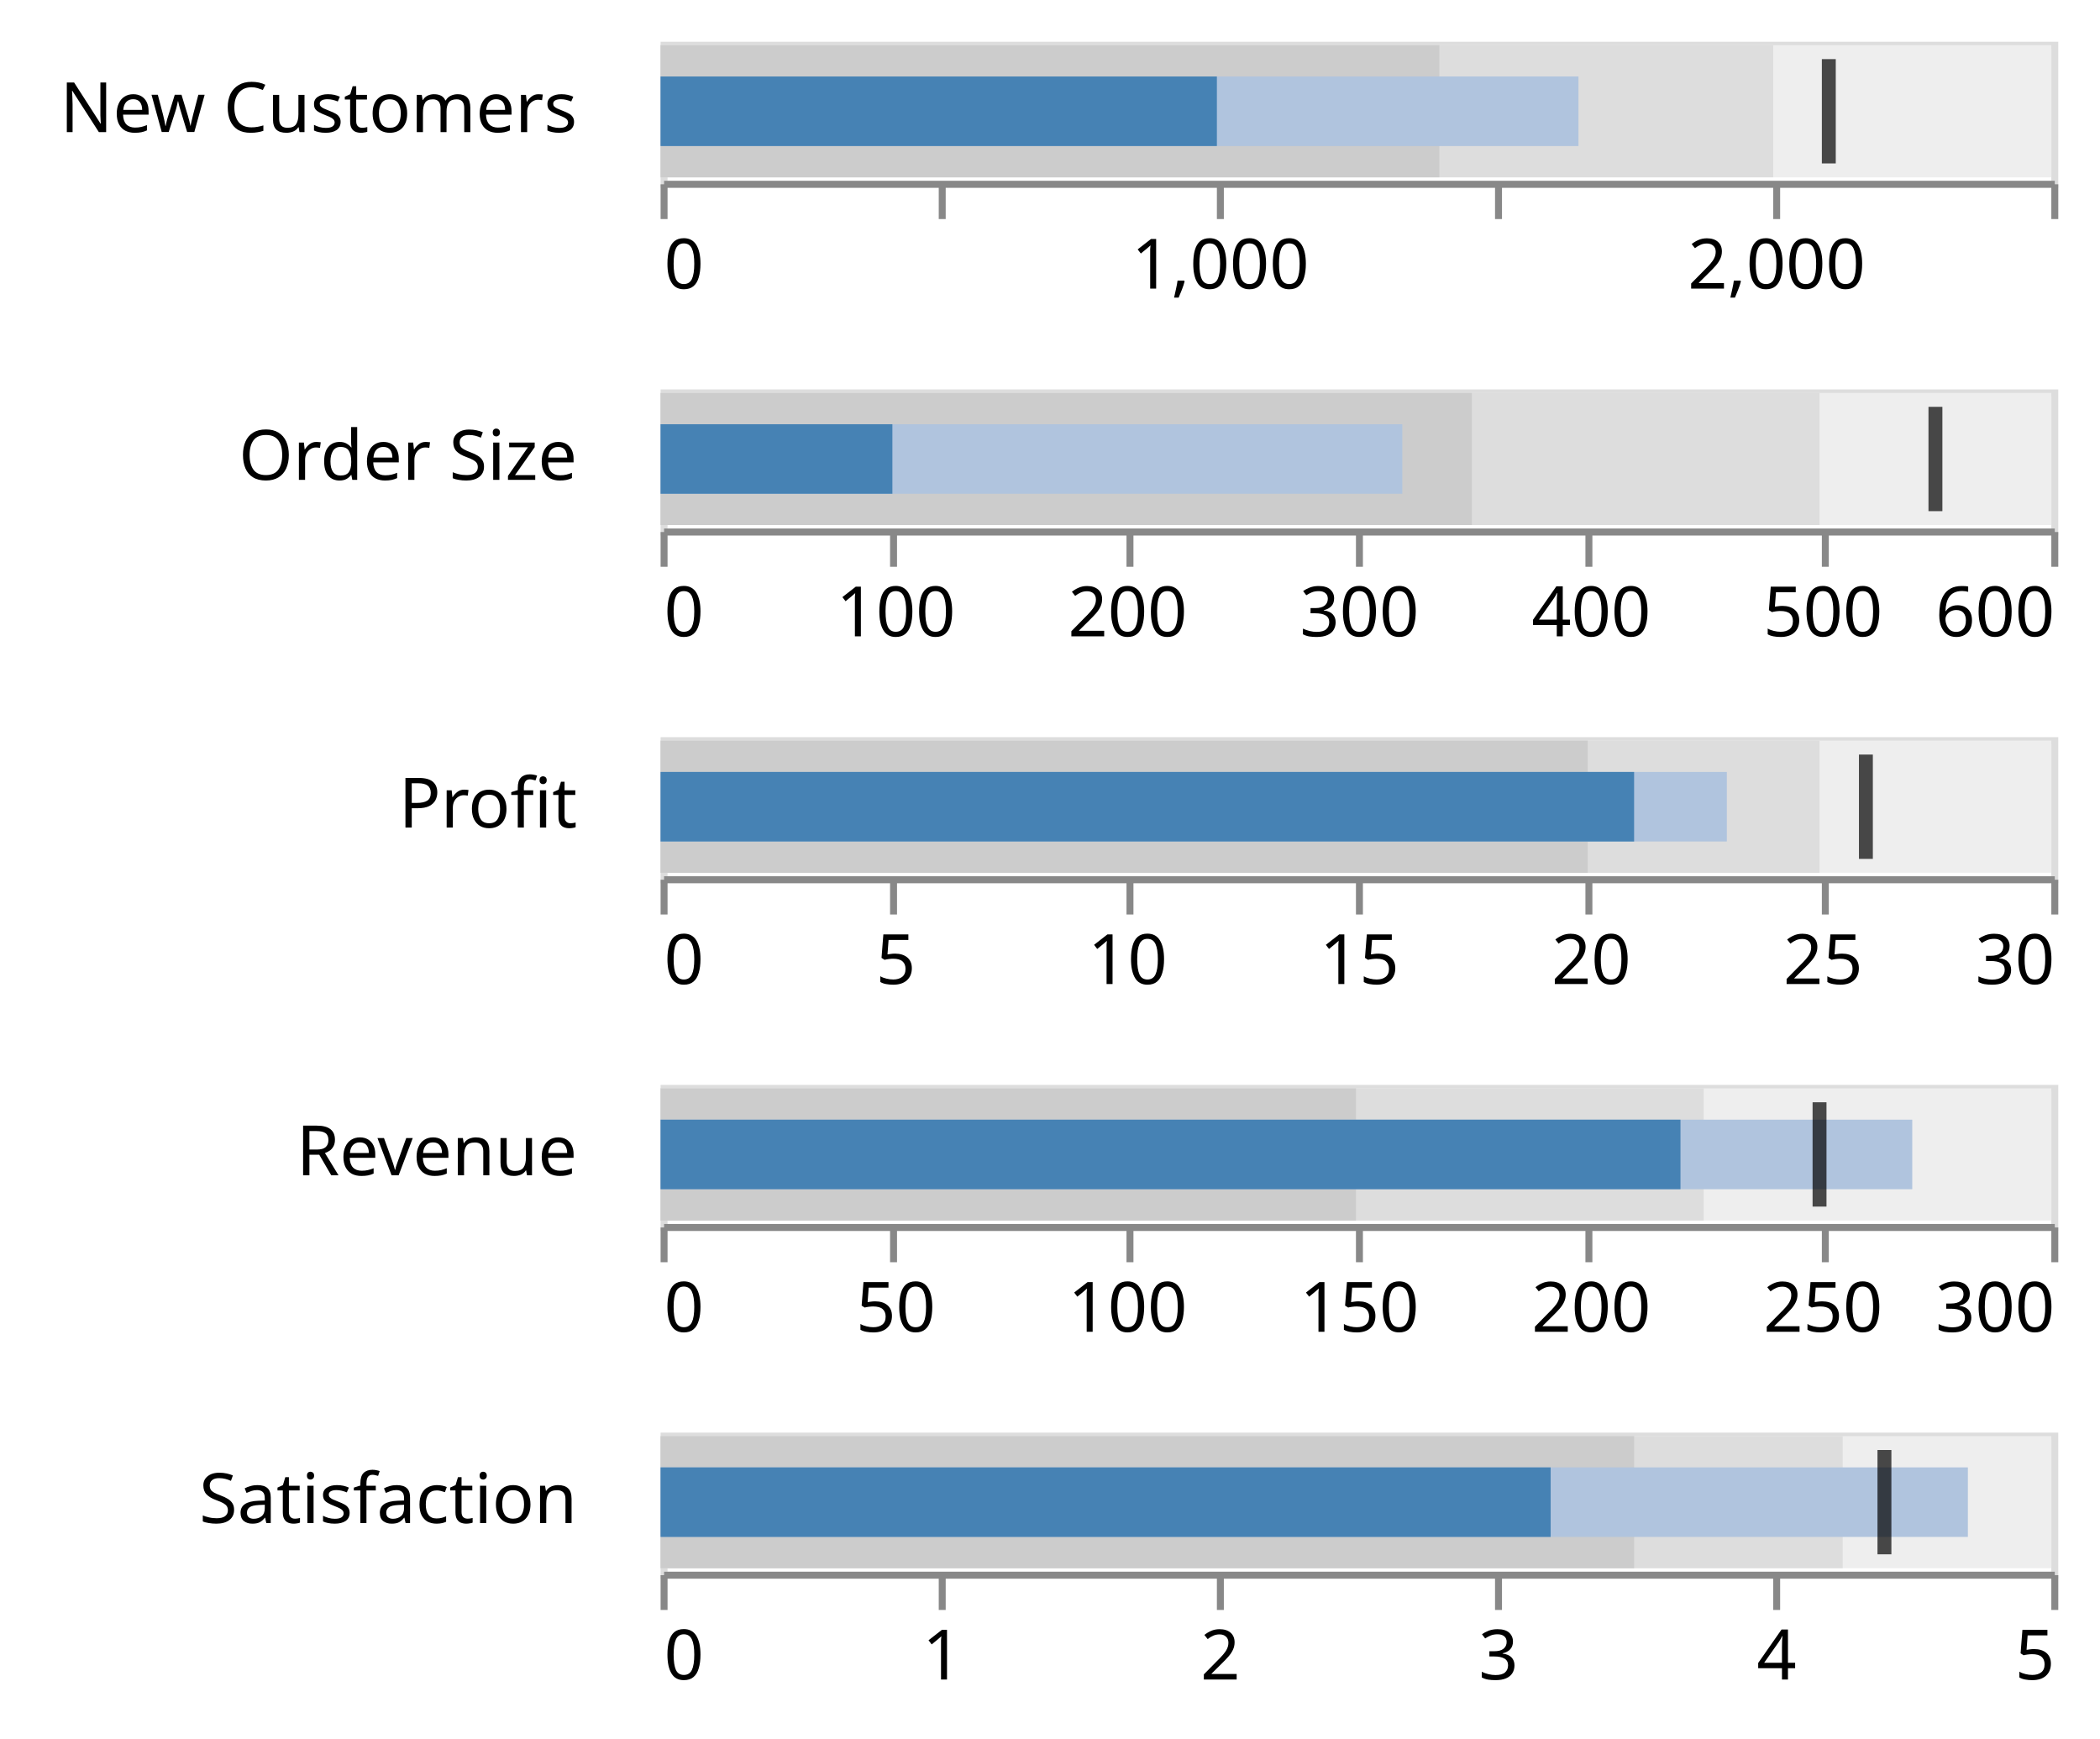
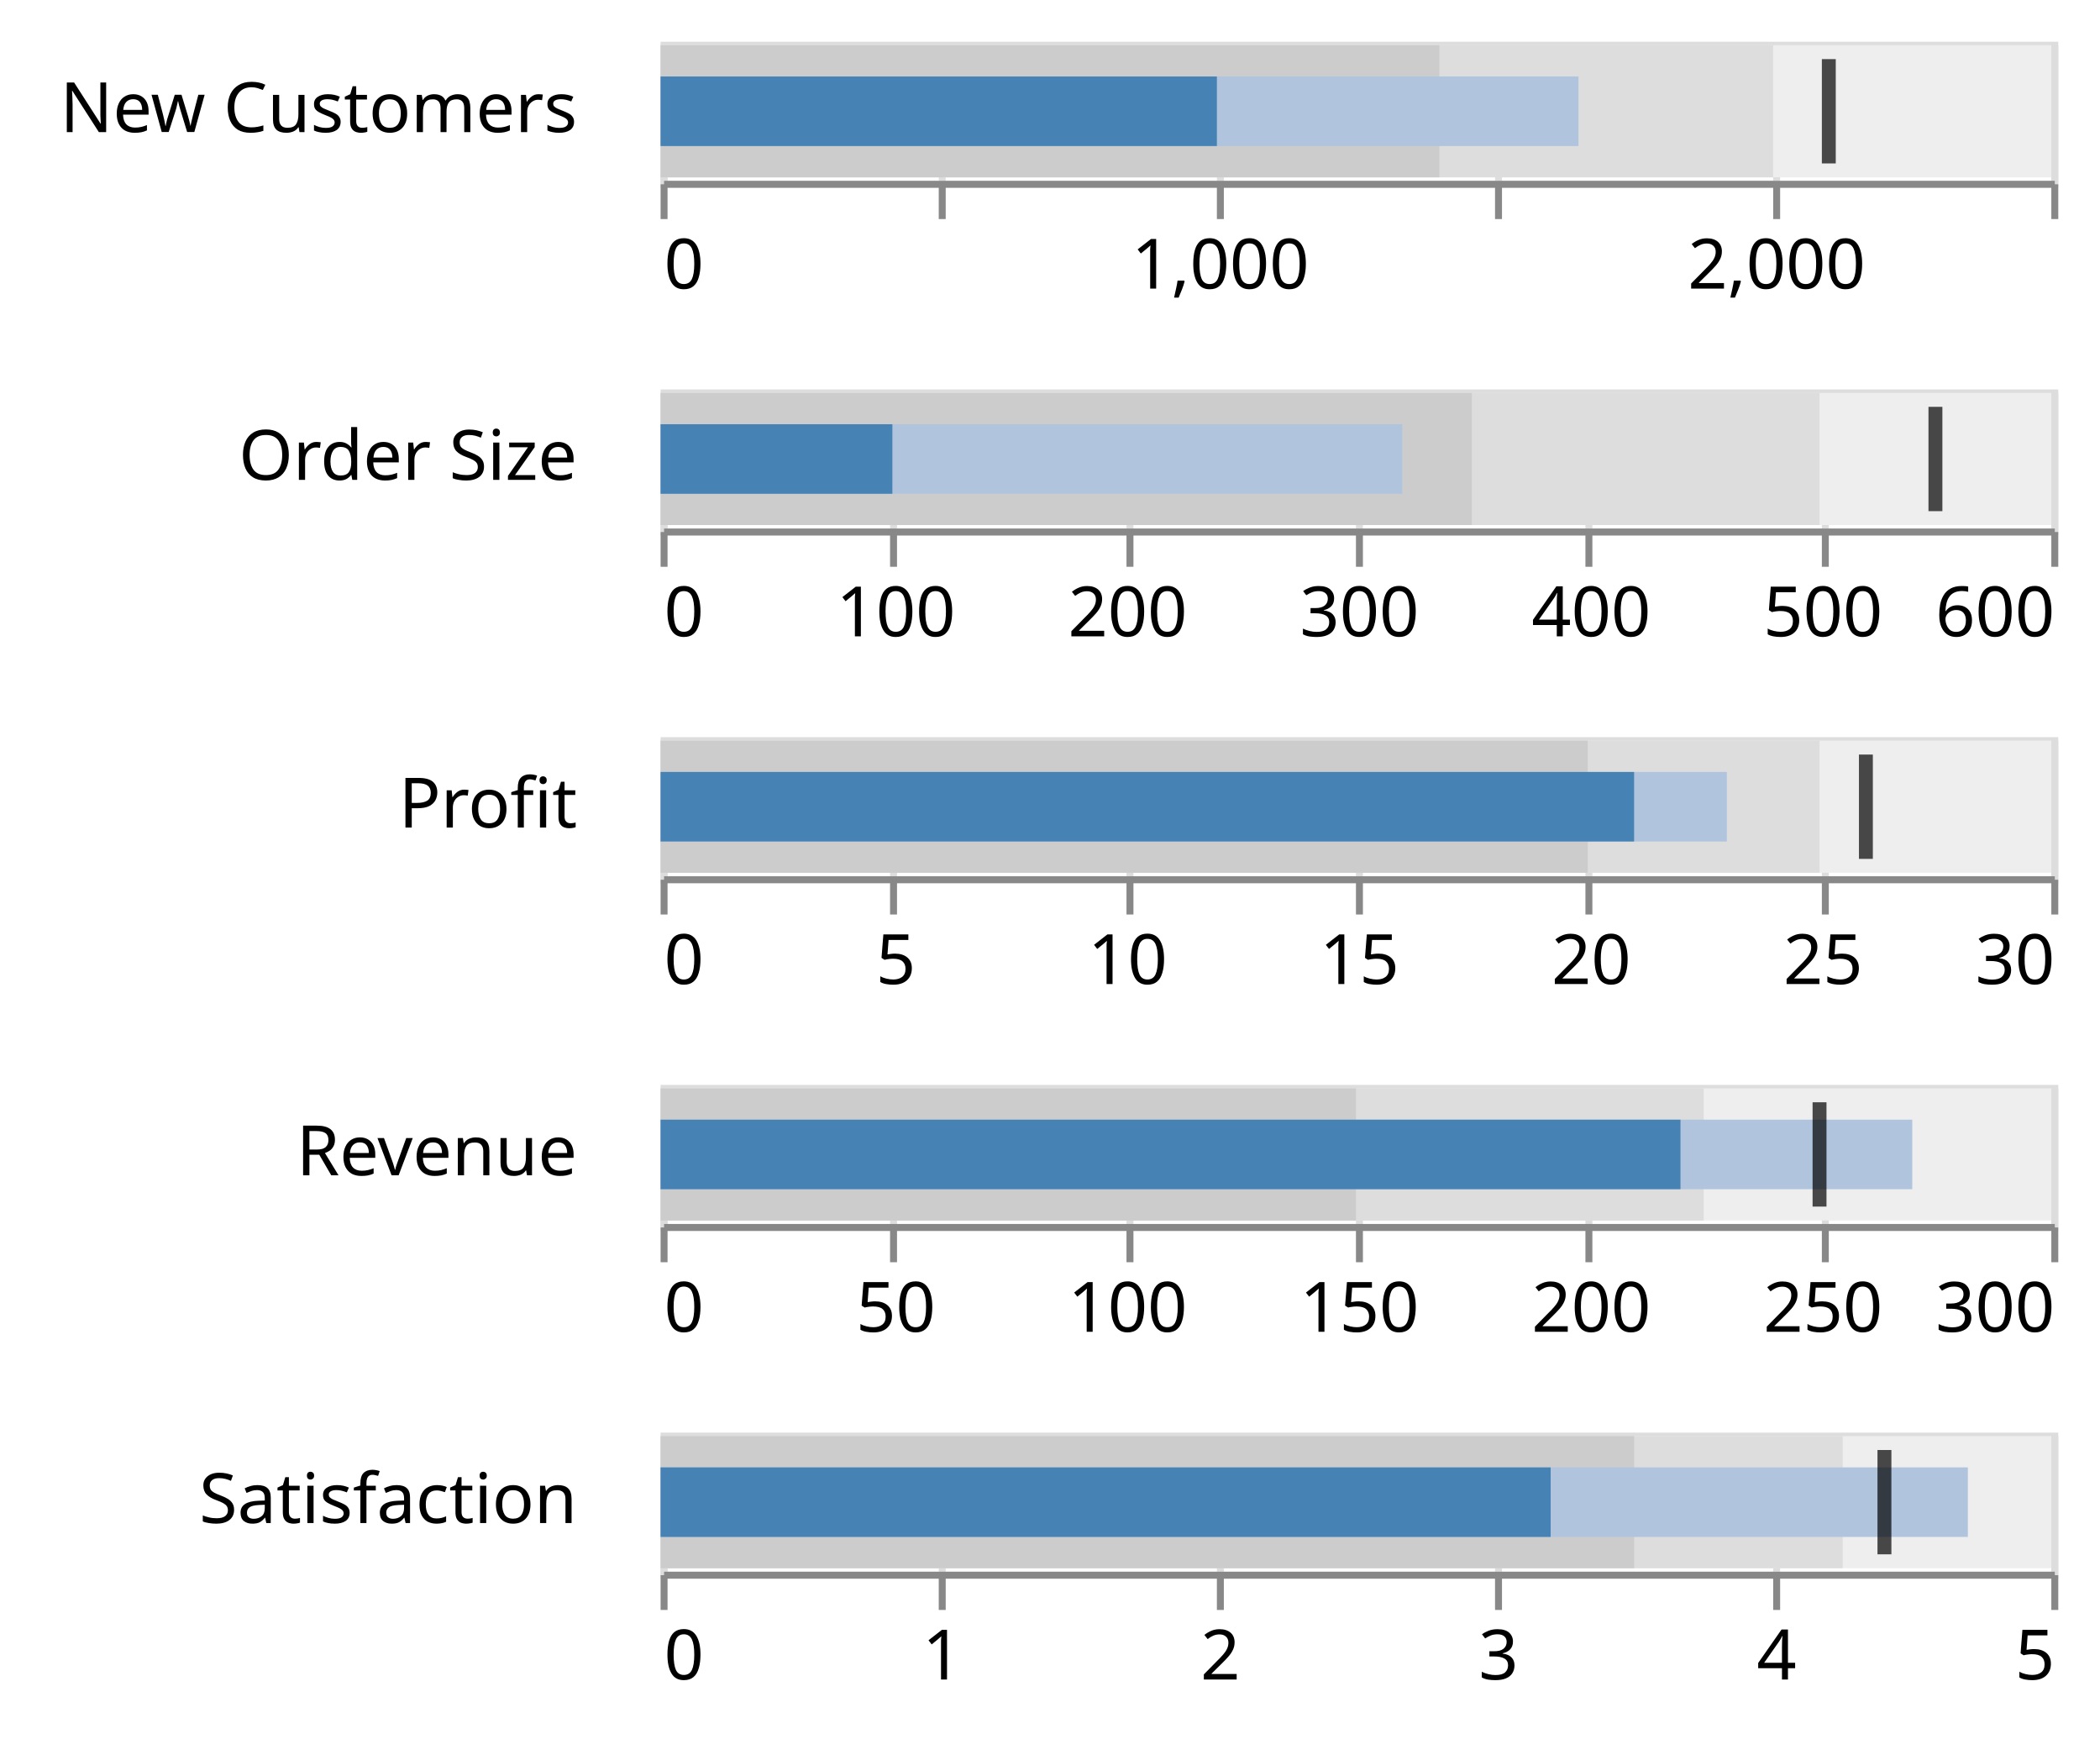
<svg xmlns="http://www.w3.org/2000/svg" class="marks" width="302" height="250" viewBox="0 0 302 250" version="1.1">
  <g transform="translate(95,6)">
    <g class="mark-group role-frame root">
      <g transform="translate(0,0)">
        <path class="background" d="M0,0h0v0h0Z" style="fill: none;" />
        <g>
          <g class="mark-group role-row-header row_header">
            <g transform="translate(-2,0)">
              <path class="background" d="M0,0h0v20h0Z" style="fill: none;" />
              <g>
                <g class="mark-text role-title" style="pointer-events: none;">
                  <text text-anchor="end" transform="translate(-10,13)" style="font-family: sans-serif; font-size: 10px; fill: #000; opacity: 1;">New Customers</text>
                </g>
              </g>
            </g>
            <g transform="translate(-2,50)">
              <path class="background" d="M0,0h0v20h0Z" style="fill: none;" />
              <g>
                <g class="mark-text role-title" style="pointer-events: none;">
                  <text text-anchor="end" transform="translate(-10,13)" style="font-family: sans-serif; font-size: 10px; fill: #000; opacity: 1;">Order Size</text>
                </g>
              </g>
            </g>
            <g transform="translate(-2,100)">
              <path class="background" d="M0,0h0v20h0Z" style="fill: none;" />
              <g>
                <g class="mark-text role-title" style="pointer-events: none;">
                  <text text-anchor="end" transform="translate(-10,13)" style="font-family: sans-serif; font-size: 10px; fill: #000; opacity: 1;">Profit</text>
                </g>
              </g>
            </g>
            <g transform="translate(-2,150)">
              <path class="background" d="M0,0h0v20h0Z" style="fill: none;" />
              <g>
                <g class="mark-text role-title" style="pointer-events: none;">
                  <text text-anchor="end" transform="translate(-10,13)" style="font-family: sans-serif; font-size: 10px; fill: #000; opacity: 1;">Revenue</text>
                </g>
              </g>
            </g>
            <g transform="translate(-2,200)">
              <path class="background" d="M0,0h0v20h0Z" style="fill: none;" />
              <g>
                <g class="mark-text role-title" style="pointer-events: none;">
                  <text text-anchor="end" transform="translate(-10,13)" style="font-family: sans-serif; font-size: 10px; fill: #000; opacity: 1;">Satisfaction</text>
                </g>
              </g>
            </g>
          </g>
          <g class="mark-group role-scope cell">
            <g transform="translate(0,0)">
              <path class="background" d="M0.5,0.5h200v20h-200Z" style="fill: none; stroke: #ddd;" />
              <g>
                <g class="mark-group role-axis">
                  <g transform="translate(0.5,20.5)">
                    <path class="background" d="M0,0h0v0h0Z" style="pointer-events: none; fill: none;" />
                    <g>
                      <g class="mark-rule role-axis-grid" style="pointer-events: none;">
-                         <line transform="translate(0,0)" x2="0" y2="0" style="fill: none; stroke: #ddd; stroke-width: 1; opacity: 1;" />
-                         <line transform="translate(40,0)" x2="0" y2="0" style="fill: none; stroke: #ddd; stroke-width: 1; opacity: 1;" />
-                         <line transform="translate(80,0)" x2="0" y2="0" style="fill: none; stroke: #ddd; stroke-width: 1; opacity: 1;" />
-                         <line transform="translate(120,0)" x2="0" y2="0" style="fill: none; stroke: #ddd; stroke-width: 1; opacity: 1;" />
-                         <line transform="translate(160,0)" x2="0" y2="0" style="fill: none; stroke: #ddd; stroke-width: 1; opacity: 1;" />
-                         <line transform="translate(200,0)" x2="0" y2="0" style="fill: none; stroke: #ddd; stroke-width: 1; opacity: 1;" />
+                         <line transform="translate(0,0)" x2="0" y2="-20" style="fill: none; stroke: #ddd; stroke-width: 1; opacity: 1;" />
+                         <line transform="translate(40,0)" x2="0" y2="-20" style="fill: none; stroke: #ddd; stroke-width: 1; opacity: 1;" />
+                         <line transform="translate(80,0)" x2="0" y2="-20" style="fill: none; stroke: #ddd; stroke-width: 1; opacity: 1;" />
+                         <line transform="translate(120,0)" x2="0" y2="-20" style="fill: none; stroke: #ddd; stroke-width: 1; opacity: 1;" />
+                         <line transform="translate(160,0)" x2="0" y2="-20" style="fill: none; stroke: #ddd; stroke-width: 1; opacity: 1;" />
+                         <line transform="translate(200,0)" x2="0" y2="-20" style="fill: none; stroke: #ddd; stroke-width: 1; opacity: 1;" />
                      </g>
                    </g>
                  </g>
                </g>
                <g class="mark-rect role-mark child_layer_0_marks">
                  <path d="M0,0.5h200v19h-200Z" style="fill: #eee;" />
                </g>
                <g class="mark-rect role-mark child_layer_1_marks">
                  <path d="M0,0.5h160v19h-160Z" style="fill: #ddd;" />
                </g>
                <g class="mark-rect role-mark child_layer_2_marks">
                  <path d="M0,0.5h112v19h-112Z" style="fill: #ccc;" />
                </g>
                <g class="mark-rect role-mark child_layer_3_marks">
                  <path d="M0,5h132v10h-132Z" style="fill: lightsteelblue;" />
                </g>
                <g class="mark-rect role-mark child_layer_4_marks">
                  <path d="M0,5h80v10h-80Z" style="fill: steelblue;" />
                </g>
                <g class="mark-rect role-mark child_layer_5_marks">
                  <path d="M167,2.5h2v15h-2Z" style="fill: black; opacity: 0.7;" />
                </g>
                <g class="mark-group role-axis">
                  <g transform="translate(0.5,20.5)">
                    <path class="background" d="M0,0h0v0h0Z" style="pointer-events: none; fill: none;" />
                    <g>
                      <g class="mark-rule role-axis-tick" style="pointer-events: none;">
                        <line transform="translate(0,0)" x2="0" y2="5" style="fill: none; stroke: #888; stroke-width: 1; opacity: 1;" />
                        <line transform="translate(40,0)" x2="0" y2="5" style="fill: none; stroke: #888; stroke-width: 1; opacity: 1;" />
                        <line transform="translate(80,0)" x2="0" y2="5" style="fill: none; stroke: #888; stroke-width: 1; opacity: 1;" />
                        <line transform="translate(120,0)" x2="0" y2="5" style="fill: none; stroke: #888; stroke-width: 1; opacity: 1;" />
                        <line transform="translate(160,0)" x2="0" y2="5" style="fill: none; stroke: #888; stroke-width: 1; opacity: 1;" />
                        <line transform="translate(200,0)" x2="0" y2="5" style="fill: none; stroke: #888; stroke-width: 1; opacity: 1;" />
                      </g>
                      <g class="mark-text role-axis-label" style="pointer-events: none;">
                        <text text-anchor="start" transform="translate(0,15)" style="font-family: sans-serif; font-size: 10px; fill: #000; opacity: 1;">0</text>
                        <text text-anchor="middle" transform="translate(40,15)" style="font-family: sans-serif; font-size: 10px; fill: #000; opacity: 0;">500</text>
                        <text text-anchor="middle" transform="translate(80,15)" style="font-family: sans-serif; font-size: 10px; fill: #000; opacity: 1;">1,000</text>
                        <text text-anchor="middle" transform="translate(120,15)" style="font-family: sans-serif; font-size: 10px; fill: #000; opacity: 0;">1,500</text>
                        <text text-anchor="middle" transform="translate(160,15)" style="font-family: sans-serif; font-size: 10px; fill: #000; opacity: 1;">2,000</text>
                        <text text-anchor="end" transform="translate(200,15)" style="font-family: sans-serif; font-size: 10px; fill: #000; opacity: 0;">2,500</text>
                      </g>
                      <g class="mark-rule role-axis-domain" style="pointer-events: none;">
                        <line transform="translate(0,0)" x2="200" y2="0" style="fill: none; stroke: #888; stroke-width: 1; opacity: 1;" />
                      </g>
                    </g>
                  </g>
                </g>
              </g>
            </g>
            <g transform="translate(0,50)">
              <path class="background" d="M0.5,0.5h200v20h-200Z" style="fill: none; stroke: #ddd;" />
              <g>
                <g class="mark-group role-axis">
                  <g transform="translate(0.5,20.5)">
                    <path class="background" d="M0,0h0v0h0Z" style="pointer-events: none; fill: none;" />
                    <g>
                      <g class="mark-rule role-axis-grid" style="pointer-events: none;">
-                         <line transform="translate(0,0)" x2="0" y2="0" style="fill: none; stroke: #ddd; stroke-width: 1; opacity: 1;" />
-                         <line transform="translate(33,0)" x2="0" y2="0" style="fill: none; stroke: #ddd; stroke-width: 1; opacity: 1;" />
-                         <line transform="translate(67,0)" x2="0" y2="0" style="fill: none; stroke: #ddd; stroke-width: 1; opacity: 1;" />
-                         <line transform="translate(100,0)" x2="0" y2="0" style="fill: none; stroke: #ddd; stroke-width: 1; opacity: 1;" />
-                         <line transform="translate(133,0)" x2="0" y2="0" style="fill: none; stroke: #ddd; stroke-width: 1; opacity: 1;" />
-                         <line transform="translate(167,0)" x2="0" y2="0" style="fill: none; stroke: #ddd; stroke-width: 1; opacity: 1;" />
-                         <line transform="translate(200,0)" x2="0" y2="0" style="fill: none; stroke: #ddd; stroke-width: 1; opacity: 1;" />
+                         <line transform="translate(0,0)" x2="0" y2="-20" style="fill: none; stroke: #ddd; stroke-width: 1; opacity: 1;" />
+                         <line transform="translate(33,0)" x2="0" y2="-20" style="fill: none; stroke: #ddd; stroke-width: 1; opacity: 1;" />
+                         <line transform="translate(67,0)" x2="0" y2="-20" style="fill: none; stroke: #ddd; stroke-width: 1; opacity: 1;" />
+                         <line transform="translate(100,0)" x2="0" y2="-20" style="fill: none; stroke: #ddd; stroke-width: 1; opacity: 1;" />
+                         <line transform="translate(133,0)" x2="0" y2="-20" style="fill: none; stroke: #ddd; stroke-width: 1; opacity: 1;" />
+                         <line transform="translate(167,0)" x2="0" y2="-20" style="fill: none; stroke: #ddd; stroke-width: 1; opacity: 1;" />
+                         <line transform="translate(200,0)" x2="0" y2="-20" style="fill: none; stroke: #ddd; stroke-width: 1; opacity: 1;" />
                      </g>
                    </g>
                  </g>
                </g>
                <g class="mark-rect role-mark child_layer_0_marks">
                  <path d="M0,0.5h200v19h-200Z" style="fill: #eee;" />
                </g>
                <g class="mark-rect role-mark child_layer_1_marks">
                  <path d="M0,0.5h166.667v19h-166.667Z" style="fill: #ddd;" />
                </g>
                <g class="mark-rect role-mark child_layer_2_marks">
                  <path d="M0,0.5h116.667v19h-116.667Z" style="fill: #ccc;" />
                </g>
                <g class="mark-rect role-mark child_layer_3_marks">
                  <path d="M0,5h106.667v10h-106.667Z" style="fill: lightsteelblue;" />
                </g>
                <g class="mark-rect role-mark child_layer_4_marks">
                  <path d="M0,5h33.333v10h-33.333Z" style="fill: steelblue;" />
                </g>
                <g class="mark-rect role-mark child_layer_5_marks">
                  <path d="M182.333,2.5h2v15h-2Z" style="fill: black; opacity: 0.7;" />
                </g>
                <g class="mark-group role-axis">
                  <g transform="translate(0.5,20.5)">
                    <path class="background" d="M0,0h0v0h0Z" style="pointer-events: none; fill: none;" />
                    <g>
                      <g class="mark-rule role-axis-tick" style="pointer-events: none;">
                        <line transform="translate(0,0)" x2="0" y2="5" style="fill: none; stroke: #888; stroke-width: 1; opacity: 1;" />
                        <line transform="translate(33,0)" x2="0" y2="5" style="fill: none; stroke: #888; stroke-width: 1; opacity: 1;" />
                        <line transform="translate(67,0)" x2="0" y2="5" style="fill: none; stroke: #888; stroke-width: 1; opacity: 1;" />
                        <line transform="translate(100,0)" x2="0" y2="5" style="fill: none; stroke: #888; stroke-width: 1; opacity: 1;" />
                        <line transform="translate(133,0)" x2="0" y2="5" style="fill: none; stroke: #888; stroke-width: 1; opacity: 1;" />
                        <line transform="translate(167,0)" x2="0" y2="5" style="fill: none; stroke: #888; stroke-width: 1; opacity: 1;" />
                        <line transform="translate(200,0)" x2="0" y2="5" style="fill: none; stroke: #888; stroke-width: 1; opacity: 1;" />
                      </g>
                      <g class="mark-text role-axis-label" style="pointer-events: none;">
                        <text text-anchor="start" transform="translate(0,15)" style="font-family: sans-serif; font-size: 10px; fill: #000; opacity: 1;">0</text>
                        <text text-anchor="middle" transform="translate(33.33333,15)" style="font-family: sans-serif; font-size: 10px; fill: #000; opacity: 1;">100</text>
                        <text text-anchor="middle" transform="translate(66.66667,15)" style="font-family: sans-serif; font-size: 10px; fill: #000; opacity: 1;">200</text>
                        <text text-anchor="middle" transform="translate(100,15)" style="font-family: sans-serif; font-size: 10px; fill: #000; opacity: 1;">300</text>
                        <text text-anchor="middle" transform="translate(133.3333,15)" style="font-family: sans-serif; font-size: 10px; fill: #000; opacity: 1;">400</text>
                        <text text-anchor="middle" transform="translate(166.6667,15)" style="font-family: sans-serif; font-size: 10px; fill: #000; opacity: 1;">500</text>
                        <text text-anchor="end" transform="translate(200,15)" style="font-family: sans-serif; font-size: 10px; fill: #000; opacity: 1;">600</text>
                      </g>
                      <g class="mark-rule role-axis-domain" style="pointer-events: none;">
                        <line transform="translate(0,0)" x2="200" y2="0" style="fill: none; stroke: #888; stroke-width: 1; opacity: 1;" />
                      </g>
                    </g>
                  </g>
                </g>
              </g>
            </g>
            <g transform="translate(0,100)">
              <path class="background" d="M0.5,0.5h200v20h-200Z" style="fill: none; stroke: #ddd;" />
              <g>
                <g class="mark-group role-axis">
                  <g transform="translate(0.5,20.5)">
                    <path class="background" d="M0,0h0v0h0Z" style="pointer-events: none; fill: none;" />
                    <g>
                      <g class="mark-rule role-axis-grid" style="pointer-events: none;">
-                         <line transform="translate(0,0)" x2="0" y2="0" style="fill: none; stroke: #ddd; stroke-width: 1; opacity: 1;" />
-                         <line transform="translate(33,0)" x2="0" y2="0" style="fill: none; stroke: #ddd; stroke-width: 1; opacity: 1;" />
-                         <line transform="translate(67,0)" x2="0" y2="0" style="fill: none; stroke: #ddd; stroke-width: 1; opacity: 1;" />
-                         <line transform="translate(100,0)" x2="0" y2="0" style="fill: none; stroke: #ddd; stroke-width: 1; opacity: 1;" />
-                         <line transform="translate(133,0)" x2="0" y2="0" style="fill: none; stroke: #ddd; stroke-width: 1; opacity: 1;" />
-                         <line transform="translate(167,0)" x2="0" y2="0" style="fill: none; stroke: #ddd; stroke-width: 1; opacity: 1;" />
-                         <line transform="translate(200,0)" x2="0" y2="0" style="fill: none; stroke: #ddd; stroke-width: 1; opacity: 1;" />
+                         <line transform="translate(0,0)" x2="0" y2="-20" style="fill: none; stroke: #ddd; stroke-width: 1; opacity: 1;" />
+                         <line transform="translate(33,0)" x2="0" y2="-20" style="fill: none; stroke: #ddd; stroke-width: 1; opacity: 1;" />
+                         <line transform="translate(67,0)" x2="0" y2="-20" style="fill: none; stroke: #ddd; stroke-width: 1; opacity: 1;" />
+                         <line transform="translate(100,0)" x2="0" y2="-20" style="fill: none; stroke: #ddd; stroke-width: 1; opacity: 1;" />
+                         <line transform="translate(133,0)" x2="0" y2="-20" style="fill: none; stroke: #ddd; stroke-width: 1; opacity: 1;" />
+                         <line transform="translate(167,0)" x2="0" y2="-20" style="fill: none; stroke: #ddd; stroke-width: 1; opacity: 1;" />
+                         <line transform="translate(200,0)" x2="0" y2="-20" style="fill: none; stroke: #ddd; stroke-width: 1; opacity: 1;" />
                      </g>
                    </g>
                  </g>
                </g>
                <g class="mark-rect role-mark child_layer_0_marks">
                  <path d="M0,0.5h200v19h-200Z" style="fill: #eee;" />
                </g>
                <g class="mark-rect role-mark child_layer_1_marks">
                  <path d="M0,0.5h166.667v19h-166.667Z" style="fill: #ddd;" />
                </g>
                <g class="mark-rect role-mark child_layer_2_marks">
                  <path d="M0,0.5h133.333v19h-133.333Z" style="fill: #ccc;" />
                </g>
                <g class="mark-rect role-mark child_layer_3_marks">
                  <path d="M0,5h153.333v10h-153.333Z" style="fill: lightsteelblue;" />
                </g>
                <g class="mark-rect role-mark child_layer_4_marks">
                  <path d="M0,5h140v10h-140Z" style="fill: steelblue;" />
                </g>
                <g class="mark-rect role-mark child_layer_5_marks">
                  <path d="M172.333,2.5h2v15h-2Z" style="fill: black; opacity: 0.7;" />
                </g>
                <g class="mark-group role-axis">
                  <g transform="translate(0.5,20.5)">
                    <path class="background" d="M0,0h0v0h0Z" style="pointer-events: none; fill: none;" />
                    <g>
                      <g class="mark-rule role-axis-tick" style="pointer-events: none;">
                        <line transform="translate(0,0)" x2="0" y2="5" style="fill: none; stroke: #888; stroke-width: 1; opacity: 1;" />
                        <line transform="translate(33,0)" x2="0" y2="5" style="fill: none; stroke: #888; stroke-width: 1; opacity: 1;" />
                        <line transform="translate(67,0)" x2="0" y2="5" style="fill: none; stroke: #888; stroke-width: 1; opacity: 1;" />
                        <line transform="translate(100,0)" x2="0" y2="5" style="fill: none; stroke: #888; stroke-width: 1; opacity: 1;" />
                        <line transform="translate(133,0)" x2="0" y2="5" style="fill: none; stroke: #888; stroke-width: 1; opacity: 1;" />
                        <line transform="translate(167,0)" x2="0" y2="5" style="fill: none; stroke: #888; stroke-width: 1; opacity: 1;" />
                        <line transform="translate(200,0)" x2="0" y2="5" style="fill: none; stroke: #888; stroke-width: 1; opacity: 1;" />
                      </g>
                      <g class="mark-text role-axis-label" style="pointer-events: none;">
                        <text text-anchor="start" transform="translate(0,15)" style="font-family: sans-serif; font-size: 10px; fill: #000; opacity: 1;">0</text>
                        <text text-anchor="middle" transform="translate(33.33333,15)" style="font-family: sans-serif; font-size: 10px; fill: #000; opacity: 1;">5</text>
                        <text text-anchor="middle" transform="translate(66.66667,15)" style="font-family: sans-serif; font-size: 10px; fill: #000; opacity: 1;">10</text>
                        <text text-anchor="middle" transform="translate(100,15)" style="font-family: sans-serif; font-size: 10px; fill: #000; opacity: 1;">15</text>
                        <text text-anchor="middle" transform="translate(133.3333,15)" style="font-family: sans-serif; font-size: 10px; fill: #000; opacity: 1;">20</text>
                        <text text-anchor="middle" transform="translate(166.6667,15)" style="font-family: sans-serif; font-size: 10px; fill: #000; opacity: 1;">25</text>
                        <text text-anchor="end" transform="translate(200,15)" style="font-family: sans-serif; font-size: 10px; fill: #000; opacity: 1;">30</text>
                      </g>
                      <g class="mark-rule role-axis-domain" style="pointer-events: none;">
                        <line transform="translate(0,0)" x2="200" y2="0" style="fill: none; stroke: #888; stroke-width: 1; opacity: 1;" />
                      </g>
                    </g>
                  </g>
                </g>
              </g>
            </g>
            <g transform="translate(0,150)">
              <path class="background" d="M0.5,0.5h200v20h-200Z" style="fill: none; stroke: #ddd;" />
              <g>
                <g class="mark-group role-axis">
                  <g transform="translate(0.5,20.5)">
                    <path class="background" d="M0,0h0v0h0Z" style="pointer-events: none; fill: none;" />
                    <g>
                      <g class="mark-rule role-axis-grid" style="pointer-events: none;">
-                         <line transform="translate(0,0)" x2="0" y2="0" style="fill: none; stroke: #ddd; stroke-width: 1; opacity: 1;" />
-                         <line transform="translate(33,0)" x2="0" y2="0" style="fill: none; stroke: #ddd; stroke-width: 1; opacity: 1;" />
-                         <line transform="translate(67,0)" x2="0" y2="0" style="fill: none; stroke: #ddd; stroke-width: 1; opacity: 1;" />
-                         <line transform="translate(100,0)" x2="0" y2="0" style="fill: none; stroke: #ddd; stroke-width: 1; opacity: 1;" />
-                         <line transform="translate(133,0)" x2="0" y2="0" style="fill: none; stroke: #ddd; stroke-width: 1; opacity: 1;" />
-                         <line transform="translate(167,0)" x2="0" y2="0" style="fill: none; stroke: #ddd; stroke-width: 1; opacity: 1;" />
-                         <line transform="translate(200,0)" x2="0" y2="0" style="fill: none; stroke: #ddd; stroke-width: 1; opacity: 1;" />
+                         <line transform="translate(0,0)" x2="0" y2="-20" style="fill: none; stroke: #ddd; stroke-width: 1; opacity: 1;" />
+                         <line transform="translate(33,0)" x2="0" y2="-20" style="fill: none; stroke: #ddd; stroke-width: 1; opacity: 1;" />
+                         <line transform="translate(67,0)" x2="0" y2="-20" style="fill: none; stroke: #ddd; stroke-width: 1; opacity: 1;" />
+                         <line transform="translate(100,0)" x2="0" y2="-20" style="fill: none; stroke: #ddd; stroke-width: 1; opacity: 1;" />
+                         <line transform="translate(133,0)" x2="0" y2="-20" style="fill: none; stroke: #ddd; stroke-width: 1; opacity: 1;" />
+                         <line transform="translate(167,0)" x2="0" y2="-20" style="fill: none; stroke: #ddd; stroke-width: 1; opacity: 1;" />
+                         <line transform="translate(200,0)" x2="0" y2="-20" style="fill: none; stroke: #ddd; stroke-width: 1; opacity: 1;" />
                      </g>
                    </g>
                  </g>
                </g>
                <g class="mark-rect role-mark child_layer_0_marks">
                  <path d="M0,0.5h200v19h-200Z" style="fill: #eee;" />
                </g>
                <g class="mark-rect role-mark child_layer_1_marks">
                  <path d="M0,0.5h150v19h-150Z" style="fill: #ddd;" />
                </g>
                <g class="mark-rect role-mark child_layer_2_marks">
                  <path d="M0,0.5h100v19h-100Z" style="fill: #ccc;" />
                </g>
                <g class="mark-rect role-mark child_layer_3_marks">
                  <path d="M0,5h180v10h-180Z" style="fill: lightsteelblue;" />
                </g>
                <g class="mark-rect role-mark child_layer_4_marks">
                  <path d="M0,5h146.667v10h-146.667Z" style="fill: steelblue;" />
                </g>
                <g class="mark-rect role-mark child_layer_5_marks">
                  <path d="M165.667,2.5h2v15h-2Z" style="fill: black; opacity: 0.7;" />
                </g>
                <g class="mark-group role-axis">
                  <g transform="translate(0.5,20.5)">
                    <path class="background" d="M0,0h0v0h0Z" style="pointer-events: none; fill: none;" />
                    <g>
                      <g class="mark-rule role-axis-tick" style="pointer-events: none;">
                        <line transform="translate(0,0)" x2="0" y2="5" style="fill: none; stroke: #888; stroke-width: 1; opacity: 1;" />
                        <line transform="translate(33,0)" x2="0" y2="5" style="fill: none; stroke: #888; stroke-width: 1; opacity: 1;" />
                        <line transform="translate(67,0)" x2="0" y2="5" style="fill: none; stroke: #888; stroke-width: 1; opacity: 1;" />
                        <line transform="translate(100,0)" x2="0" y2="5" style="fill: none; stroke: #888; stroke-width: 1; opacity: 1;" />
                        <line transform="translate(133,0)" x2="0" y2="5" style="fill: none; stroke: #888; stroke-width: 1; opacity: 1;" />
                        <line transform="translate(167,0)" x2="0" y2="5" style="fill: none; stroke: #888; stroke-width: 1; opacity: 1;" />
                        <line transform="translate(200,0)" x2="0" y2="5" style="fill: none; stroke: #888; stroke-width: 1; opacity: 1;" />
                      </g>
                      <g class="mark-text role-axis-label" style="pointer-events: none;">
                        <text text-anchor="start" transform="translate(0,15)" style="font-family: sans-serif; font-size: 10px; fill: #000; opacity: 1;">0</text>
                        <text text-anchor="middle" transform="translate(33.33333,15)" style="font-family: sans-serif; font-size: 10px; fill: #000; opacity: 1;">50</text>
                        <text text-anchor="middle" transform="translate(66.66667,15)" style="font-family: sans-serif; font-size: 10px; fill: #000; opacity: 1;">100</text>
                        <text text-anchor="middle" transform="translate(100,15)" style="font-family: sans-serif; font-size: 10px; fill: #000; opacity: 1;">150</text>
                        <text text-anchor="middle" transform="translate(133.3333,15)" style="font-family: sans-serif; font-size: 10px; fill: #000; opacity: 1;">200</text>
                        <text text-anchor="middle" transform="translate(166.6667,15)" style="font-family: sans-serif; font-size: 10px; fill: #000; opacity: 1;">250</text>
                        <text text-anchor="end" transform="translate(200,15)" style="font-family: sans-serif; font-size: 10px; fill: #000; opacity: 1;">300</text>
                      </g>
                      <g class="mark-rule role-axis-domain" style="pointer-events: none;">
                        <line transform="translate(0,0)" x2="200" y2="0" style="fill: none; stroke: #888; stroke-width: 1; opacity: 1;" />
                      </g>
                    </g>
                  </g>
                </g>
              </g>
            </g>
            <g transform="translate(0,200)">
              <path class="background" d="M0.5,0.5h200v20h-200Z" style="fill: none; stroke: #ddd;" />
              <g>
                <g class="mark-group role-axis">
                  <g transform="translate(0.5,20.5)">
                    <path class="background" d="M0,0h0v0h0Z" style="pointer-events: none; fill: none;" />
                    <g>
                      <g class="mark-rule role-axis-grid" style="pointer-events: none;">
-                         <line transform="translate(0,0)" x2="0" y2="0" style="fill: none; stroke: #ddd; stroke-width: 1; opacity: 1;" />
-                         <line transform="translate(40,0)" x2="0" y2="0" style="fill: none; stroke: #ddd; stroke-width: 1; opacity: 1;" />
-                         <line transform="translate(80,0)" x2="0" y2="0" style="fill: none; stroke: #ddd; stroke-width: 1; opacity: 1;" />
-                         <line transform="translate(120,0)" x2="0" y2="0" style="fill: none; stroke: #ddd; stroke-width: 1; opacity: 1;" />
-                         <line transform="translate(160,0)" x2="0" y2="0" style="fill: none; stroke: #ddd; stroke-width: 1; opacity: 1;" />
-                         <line transform="translate(200,0)" x2="0" y2="0" style="fill: none; stroke: #ddd; stroke-width: 1; opacity: 1;" />
+                         <line transform="translate(0,0)" x2="0" y2="-20" style="fill: none; stroke: #ddd; stroke-width: 1; opacity: 1;" />
+                         <line transform="translate(40,0)" x2="0" y2="-20" style="fill: none; stroke: #ddd; stroke-width: 1; opacity: 1;" />
+                         <line transform="translate(80,0)" x2="0" y2="-20" style="fill: none; stroke: #ddd; stroke-width: 1; opacity: 1;" />
+                         <line transform="translate(120,0)" x2="0" y2="-20" style="fill: none; stroke: #ddd; stroke-width: 1; opacity: 1;" />
+                         <line transform="translate(160,0)" x2="0" y2="-20" style="fill: none; stroke: #ddd; stroke-width: 1; opacity: 1;" />
+                         <line transform="translate(200,0)" x2="0" y2="-20" style="fill: none; stroke: #ddd; stroke-width: 1; opacity: 1;" />
                      </g>
                    </g>
                  </g>
                </g>
                <g class="mark-rect role-mark child_layer_0_marks">
                  <path d="M0,0.5h200v19h-200Z" style="fill: #eee;" />
                </g>
                <g class="mark-rect role-mark child_layer_1_marks">
                  <path d="M0,0.5h170v19h-170Z" style="fill: #ddd;" />
                </g>
                <g class="mark-rect role-mark child_layer_2_marks">
                  <path d="M0,0.5h140v19h-140Z" style="fill: #ccc;" />
                </g>
                <g class="mark-rect role-mark child_layer_3_marks">
                  <path d="M0,5h188v10h-188Z" style="fill: lightsteelblue;" />
                </g>
                <g class="mark-rect role-mark child_layer_4_marks">
                  <path d="M0,5h128v10h-128Z" style="fill: steelblue;" />
                </g>
                <g class="mark-rect role-mark child_layer_5_marks">
                  <path d="M175,2.5h2v15h-2Z" style="fill: black; opacity: 0.7;" />
                </g>
                <g class="mark-group role-axis">
                  <g transform="translate(0.5,20.5)">
                    <path class="background" d="M0,0h0v0h0Z" style="pointer-events: none; fill: none;" />
                    <g>
                      <g class="mark-rule role-axis-tick" style="pointer-events: none;">
                        <line transform="translate(0,0)" x2="0" y2="5" style="fill: none; stroke: #888; stroke-width: 1; opacity: 1;" />
                        <line transform="translate(40,0)" x2="0" y2="5" style="fill: none; stroke: #888; stroke-width: 1; opacity: 1;" />
                        <line transform="translate(80,0)" x2="0" y2="5" style="fill: none; stroke: #888; stroke-width: 1; opacity: 1;" />
                        <line transform="translate(120,0)" x2="0" y2="5" style="fill: none; stroke: #888; stroke-width: 1; opacity: 1;" />
                        <line transform="translate(160,0)" x2="0" y2="5" style="fill: none; stroke: #888; stroke-width: 1; opacity: 1;" />
                        <line transform="translate(200,0)" x2="0" y2="5" style="fill: none; stroke: #888; stroke-width: 1; opacity: 1;" />
                      </g>
                      <g class="mark-text role-axis-label" style="pointer-events: none;">
                        <text text-anchor="start" transform="translate(0,15)" style="font-family: sans-serif; font-size: 10px; fill: #000; opacity: 1;">0</text>
                        <text text-anchor="middle" transform="translate(40,15)" style="font-family: sans-serif; font-size: 10px; fill: #000; opacity: 1;">1</text>
                        <text text-anchor="middle" transform="translate(80,15)" style="font-family: sans-serif; font-size: 10px; fill: #000; opacity: 1;">2</text>
                        <text text-anchor="middle" transform="translate(120,15)" style="font-family: sans-serif; font-size: 10px; fill: #000; opacity: 1;">3</text>
                        <text text-anchor="middle" transform="translate(160,15)" style="font-family: sans-serif; font-size: 10px; fill: #000; opacity: 1;">4</text>
                        <text text-anchor="end" transform="translate(200,15)" style="font-family: sans-serif; font-size: 10px; fill: #000; opacity: 1;">5</text>
                      </g>
                      <g class="mark-rule role-axis-domain" style="pointer-events: none;">
                        <line transform="translate(0,0)" x2="200" y2="0" style="fill: none; stroke: #888; stroke-width: 1; opacity: 1;" />
                      </g>
                    </g>
                  </g>
                </g>
              </g>
            </g>
          </g>
        </g>
      </g>
    </g>
  </g>
</svg>
